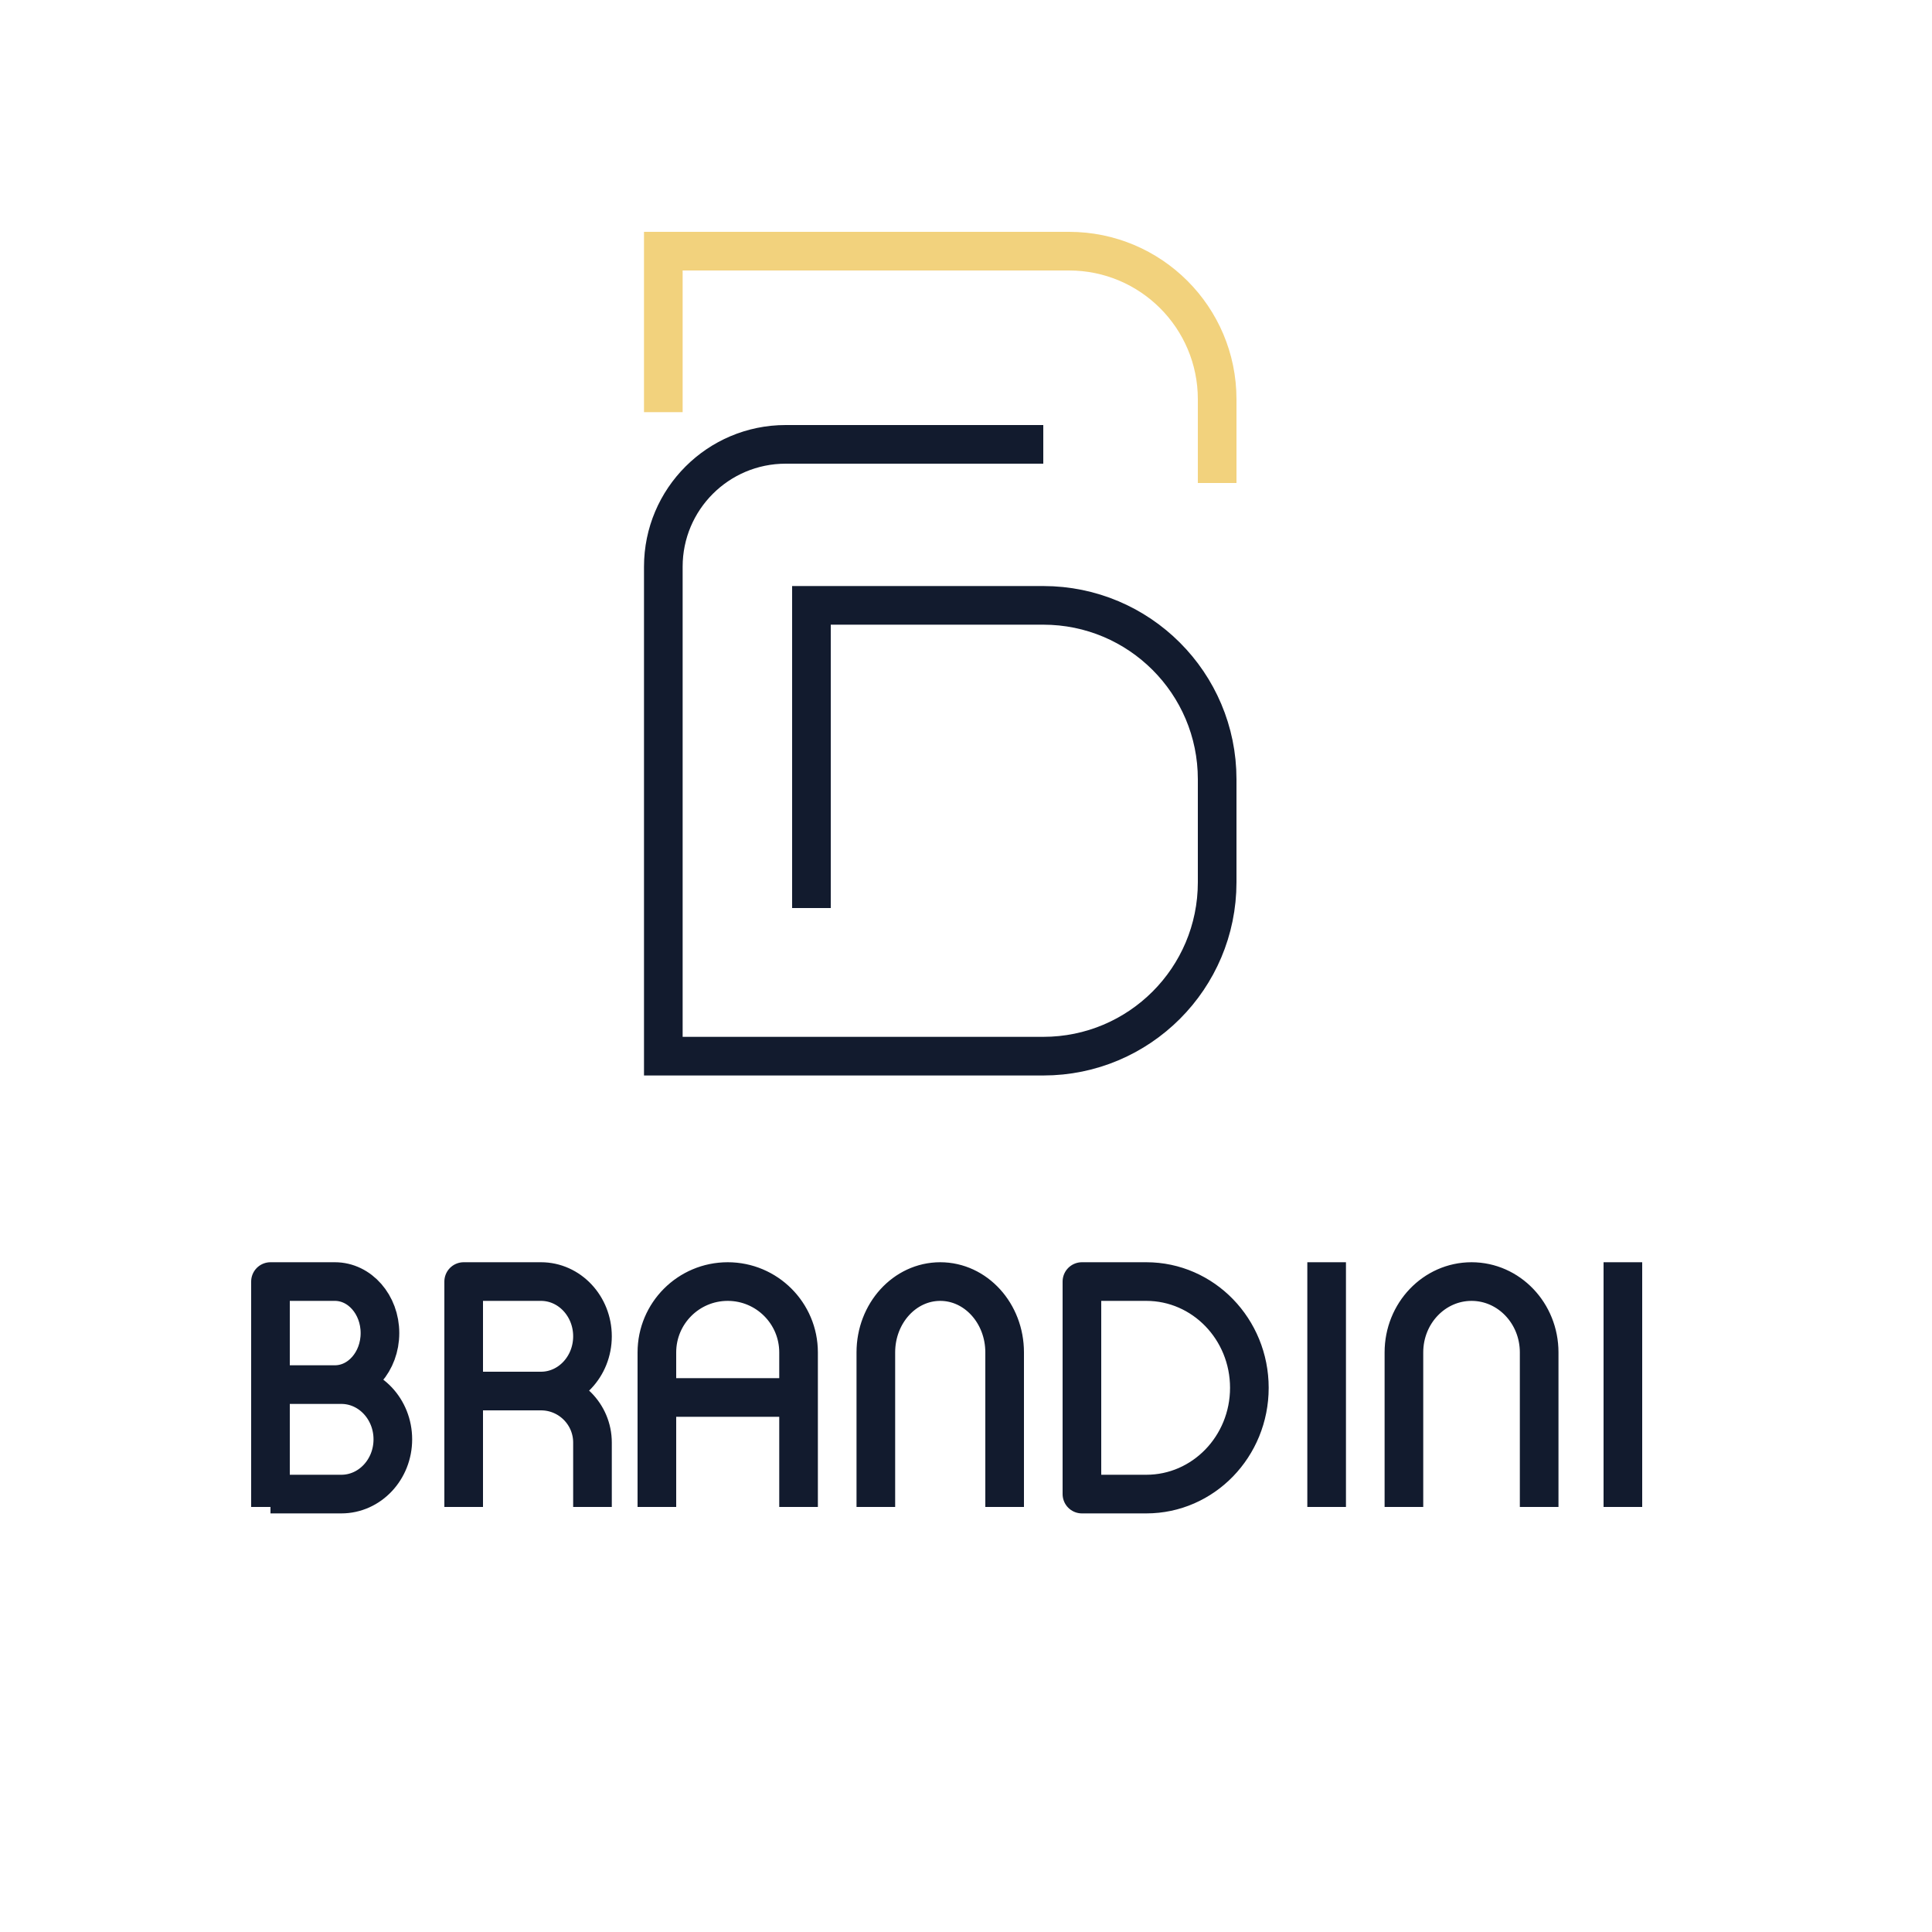
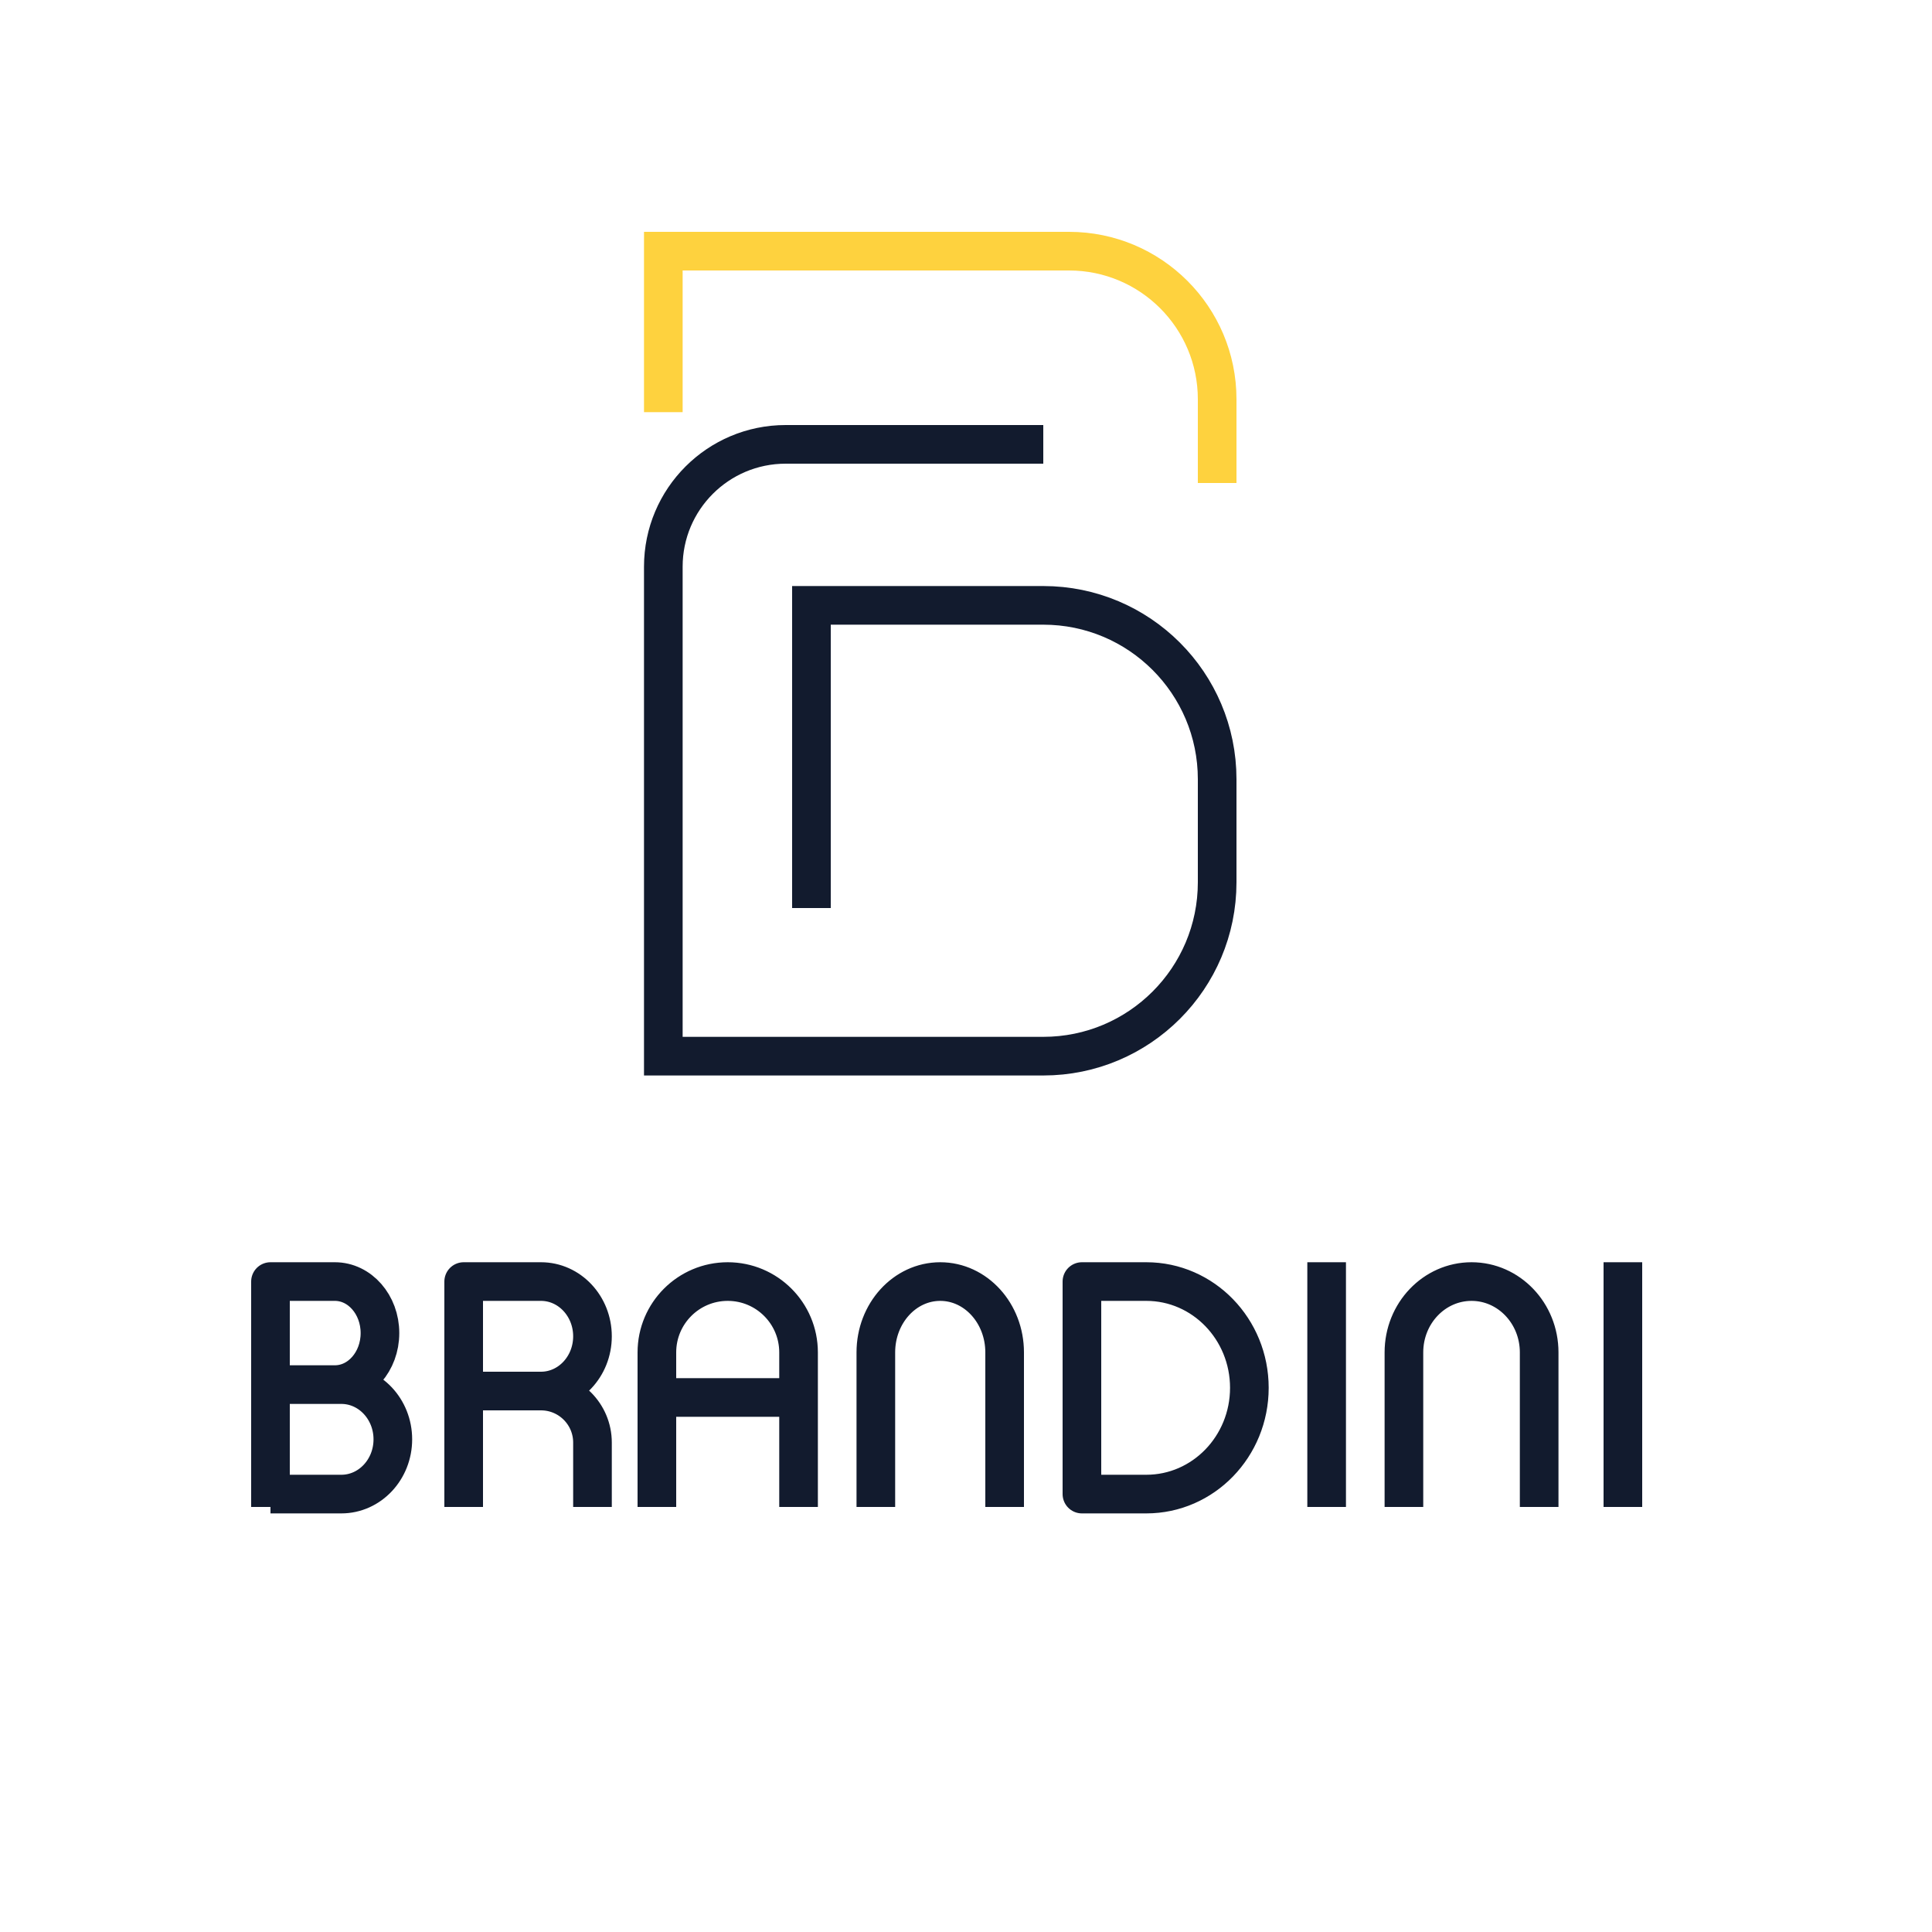
<svg xmlns="http://www.w3.org/2000/svg" viewBox="0 0 150 150">
  <rect width="150" height="150" fill="#ffffff" />
  <g fill="none" stroke="#121b2e" stroke-width="3">
-     <path stroke="#f2d27d" d="M51.5 32V19.5H83A11.5 11.5 0 0 1 94.5 31V37.5" />
+     <path stroke="#fed23e" d="M51.5 32V19.5H83A11.5 11.5 0 0 1 94.5 31V37.5" />
    <path d="M81 34.5H61A9.5 9.5 0 0 0 51.5 44V82H81A13.5 13.5 0 0 0 94.5 68.5V60.5A13.5 13.5 0 0 0 81 47H63V70.5" />
    <path d="M21 117V99.5h5a3.5 4 0 0 1 0 8H21M21 107.5h5.5a4 4.25 0 0 1 0 8.5H21M36 117V99.5h6a4 4.25 0 0 1 0 8.5H36M42 108a4 4 0 0 1 4 4V117M51 117V105a5.5 5.5 0 0 1 11 0V117M51 108.5H62M68 117V105a5 5.5 0 0 1 10 0V117M84 99.5V116h5a8 8.25 0 0 0 0-16.5H84ZM103 98V117M109 117V105a5.25 5.5 0 0 1 10.5 0V117M126 98V117" stroke-linejoin="round" />
  </g>
</svg>
